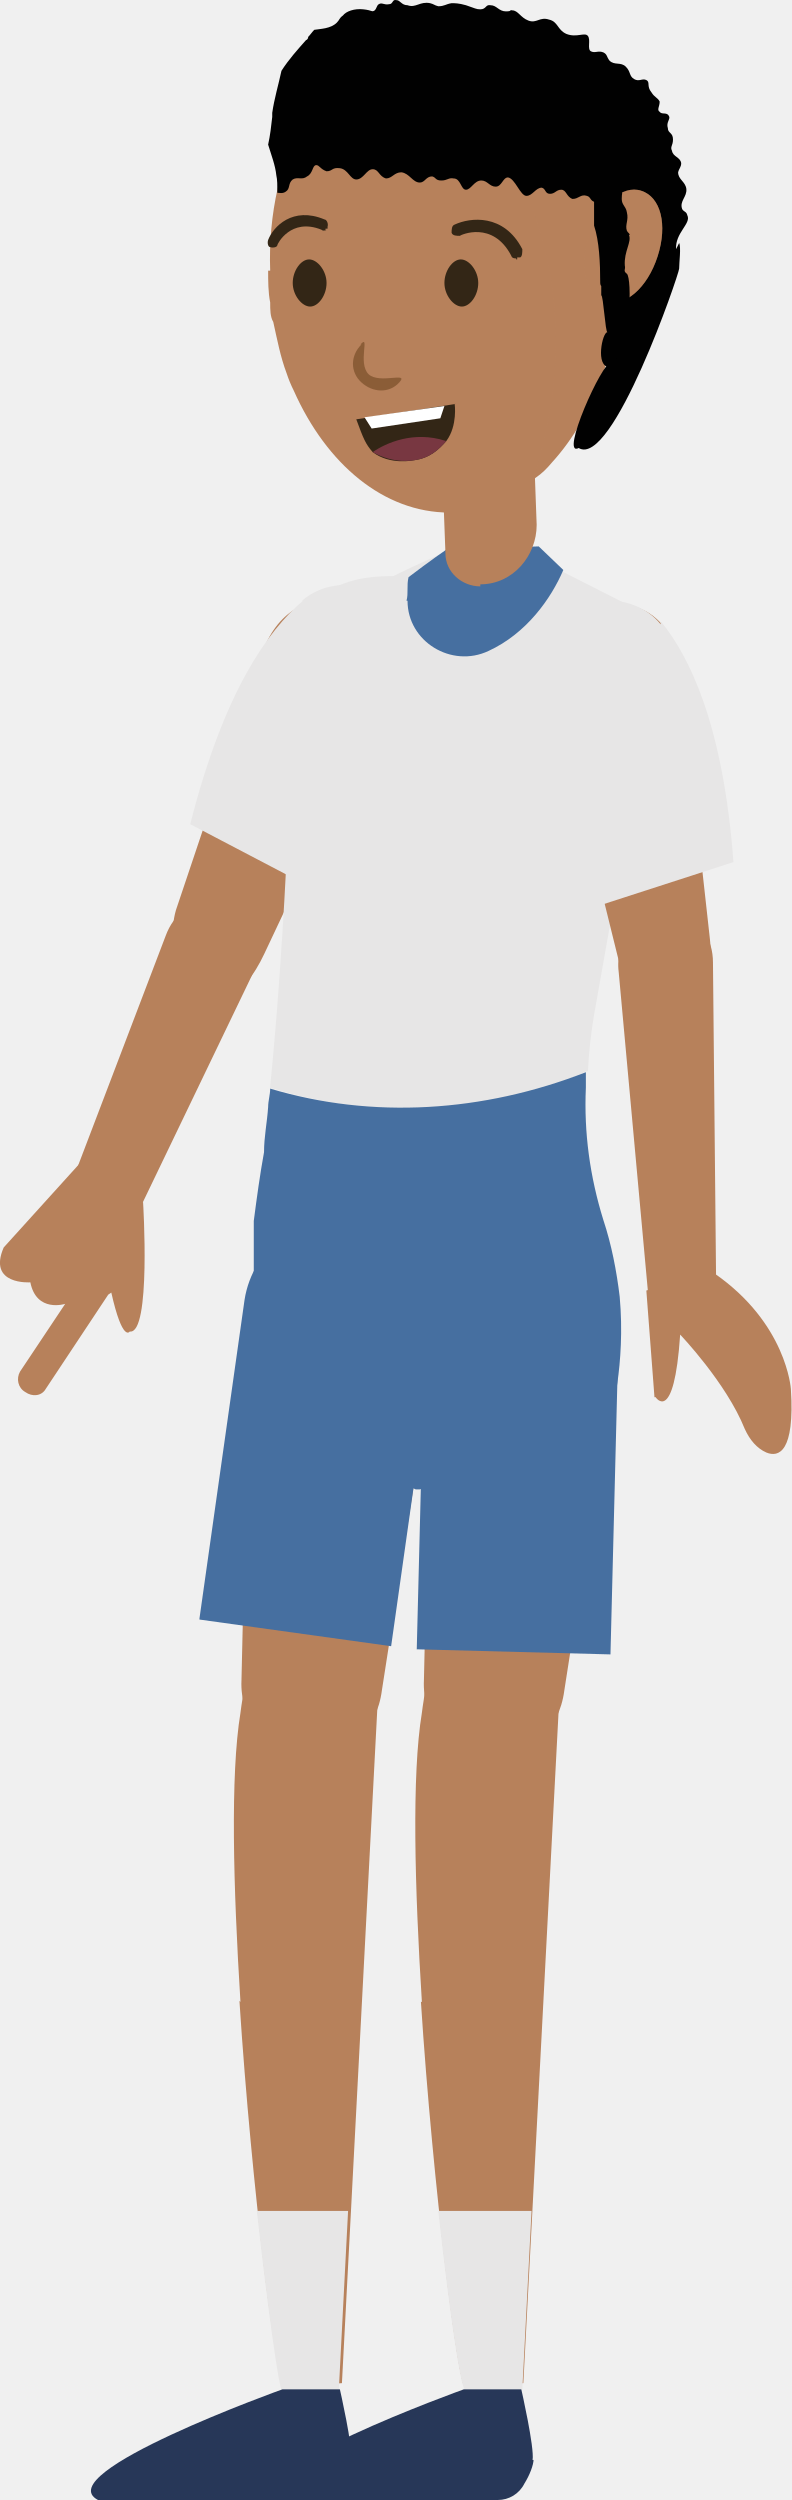
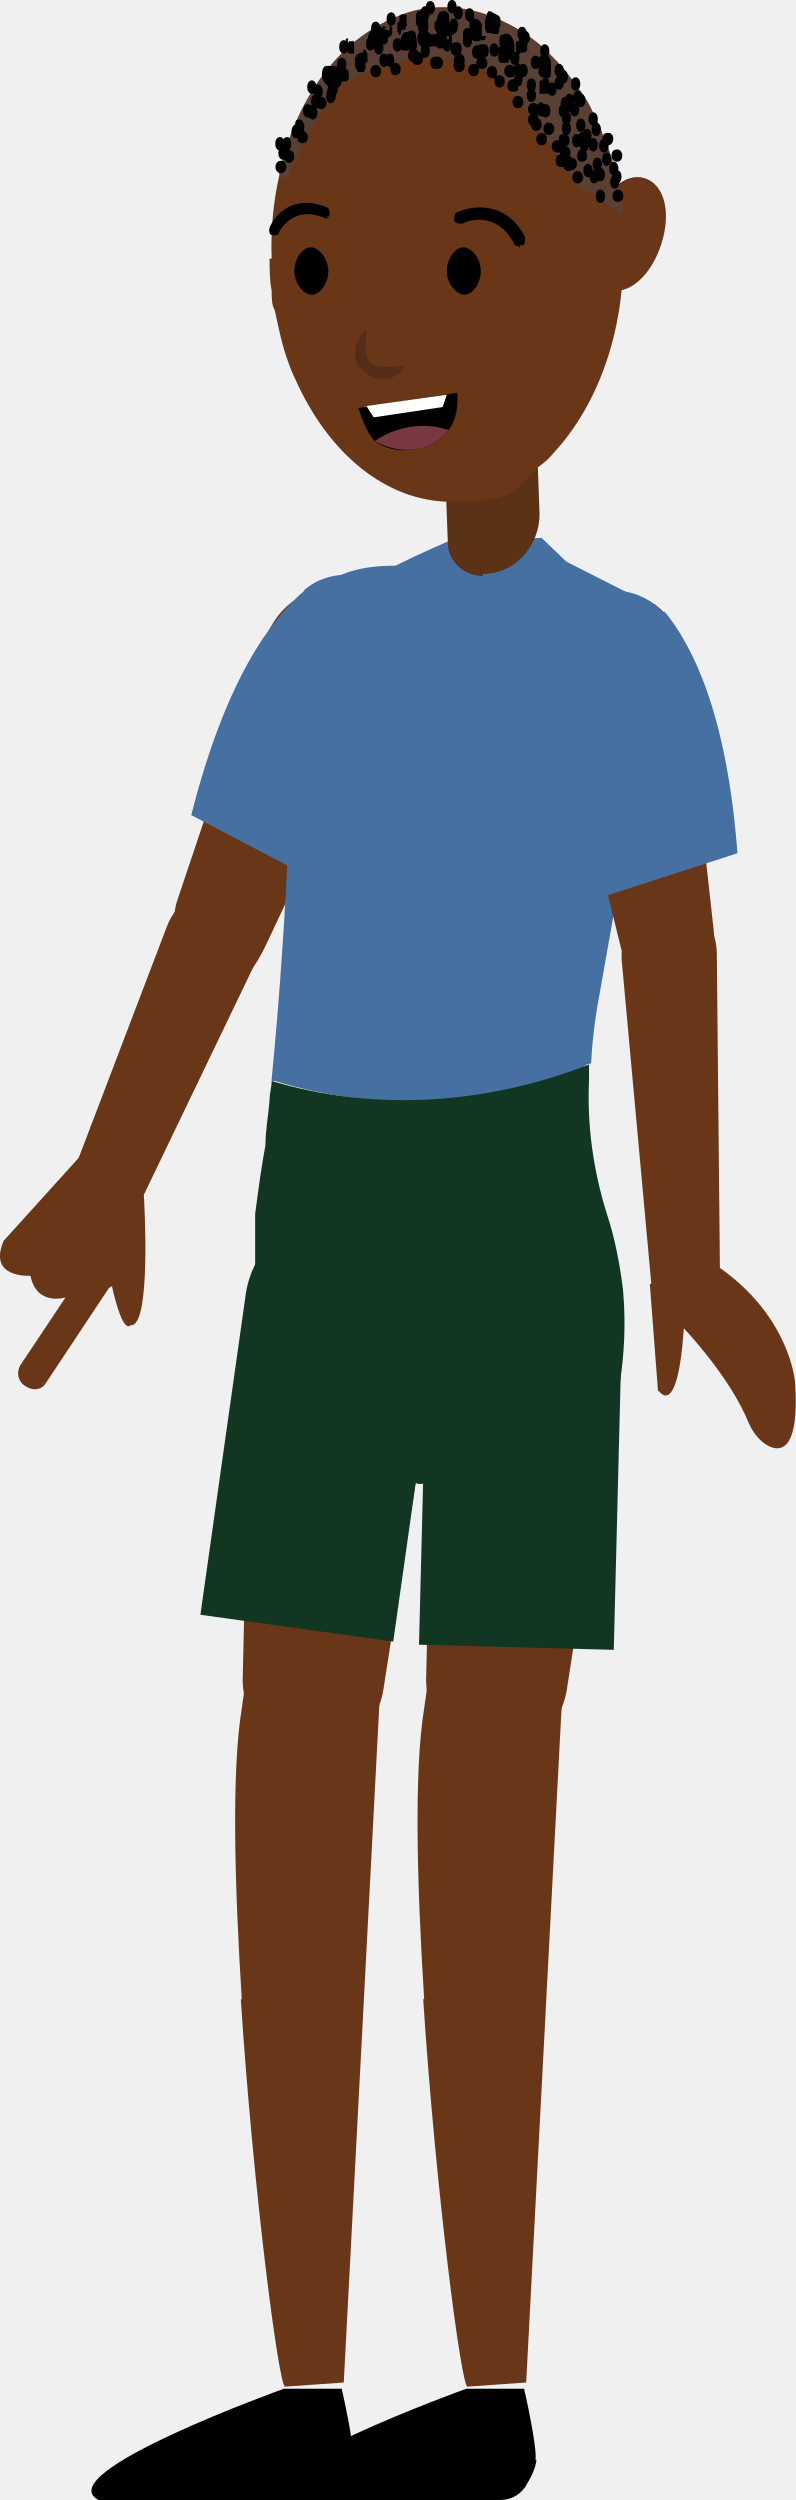
- <svg xmlns="http://www.w3.org/2000/svg" id="Ebene_2" data-name="Ebene 2" viewBox="0 0 77.23 243.91">
+ <svg xmlns="http://www.w3.org/2000/svg" id="Ebene_2" data-name="Ebene 2" viewBox="0 0 77.23 242.6">
  <defs>
    <style>
      .cls-1 {
        fill: #010101;
      }

      .cls-2 {
-         fill: #e7e6e6;
+         fill: #fff;
      }

      .cls-3 {
-         fill: #fff;
+         fill: #113622;
      }

      .cls-4 {
-         fill: #466fa0;
-       }
- 
-       .cls-5 {
-         fill: #603914;
-       }
- 
-       .cls-5, .cls-6 {
+         fill: #3e2318;
+       }
+ 
+       .cls-4, .cls-5 {
        isolation: isolate;
        opacity: .5;
      }

-       .cls-7 {
-         fill: #332616;
+       .cls-6 {
+         fill: #5a4034;
+       }
+ 
+       .cls-7, .cls-5 {
+         fill: #693717;
      }

      .cls-8 {
-         fill: #273758;
-       }
- 
-       .cls-6, .cls-9 {
-         fill: #b7815b;
+         fill: #4770a2;
+       }
+ 
+       .cls-9 {
+         fill: #5b3216;
      }

      .cls-10 {
        fill: #783741;
      }
    </style>
  </defs>
  <g id="Ebene_1-2" data-name="Ebene 1">
    <g id="swahili-boy-left-yay">
      <g>
-         <path class="cls-9" d="M10.56,126.31l-6.1,9.2c-.4.7-1.3.8-2,.3h0c-.7-.4-.9-1.3-.5-2l4.4-6.6s-2.8.9-3.4-2.1c0,0-4.2.3-2.6-3.4l7.6-8.4,6,4s.8,12.9-1.3,12.6c0,0-.7,1.1-1.8-3.8h0l-.3.2h0Z" />
-         <path class="cls-9" d="M24.76,90.81h0c.4,1.5.4,3.2-.3,4.6l-13.8,28.7-5.4-4.2,10.9-28.6c1.6-4.4,7.1-4.7,8.5-.6h.1v.1Z" />
-         <path class="cls-9" d="M21.56,97.01h0c-3.4,0-5.5-4.3-4.4-8.2l8.4-25c1.3-4,4.7-6.1,7.8-4.7h0c3.5,1.5,5.2,6.9,3.2,11.1l-10.8,22.9c-.9,1.9-2.3,4-4,4h-.2v-.1Z" />
-         <path class="cls-2" d="M29.56,58.61c-3.4,2.9-7.7,8.8-11,21.8l12.6,6.6,1.8-5c4.3-7.6,7.6-14.6,7.1-19.7-.6-4.8-6.9-6.9-10.6-3.7h.1Z" />
-       </g>
-       <path class="cls-2" d="M26.36,106.01c.8-8,1.3-16.1,1.7-24.1l.4-9.1c.3-6.2-2.3-16.7,9.9-16.6,2.4-1.2,5.2-2.4,5.2-2.4l9-.3,2.4,2.3,6.7,3.4c2.4,2.3,2.1,7.2,1.5,10.5l-5.2,29.3c-.3,1.8-.5,3.5-.6,5.5-.3,0-.6.2-.8.4-10.1,3.8-20.1,4.3-29.9,1.3h-.3v-.2h0Z" />
-       <g>
-         <g>
-           <path class="cls-9" d="M41.06,195.21c1.2,18.5,3.7,37.7,4.3,37.7l5.7-.4,2-38.1,1.5-28.6v-1.2c0-.4,0-.8-.2-1.2-.7-3-3.5-5.2-6.8-5s-6,2.9-6.1,6.1c0,.9-.2,1.7-.3,2.6-1,6.1-.7,17,0,28.2h-.1v-.1Z" />
-           <path class="cls-2" d="M42.76,215.71c1.1,10,2.2,17.4,2.6,17.4h5.6l.9-17.4h-9.2.1Z" />
-         </g>
-         <path class="cls-8" d="M52.06,239.91c0,.6-.4,1.6-.9,2.4-.5,1-1.5,1.6-2.6,1.6h-21.3c-4.9-2.6,18-10.8,18-10.8h5.6s1.3,5.7,1.1,6.9h.2-.1v-.1Z" />
-         <g>
-           <path class="cls-9" d="M47.76,171.31h0c-3.8-.4-6.6-3.5-6.4-7.4l.8-34.9c.7-5,5.2-8.5,10.3-7.8h0c5,.7,8.5,5.2,7.8,10.3l-5.2,33.4c-.5,3.9-3.4,6.8-7.2,6.4h-.1Z" />
-           <path class="cls-4" d="M40.56,160.91l19,.5.8-31.6c0-5-3.9-9.2-9-9.4h-.5c-5,0-9.3,3.9-9.4,8.9l-.8,31.6h-.1Z" />
-         </g>
-       </g>
-       <g>
-         <g>
-           <path class="cls-9" d="M23.36,195.21c1.2,18.5,3.7,37.7,4.3,37.7l5.7-.4,2-38.1,1.5-28.6v-1.2c0-.4,0-.8-.2-1.2-.7-3-3.5-5.2-6.8-5s-6,2.9-6.1,6.1c0,.9-.2,1.7-.3,2.6-1,6.1-.7,17,0,28.2h0l-.1-.1Z" />
-           <path class="cls-2" d="M25.06,215.71c1.1,10,2.2,17.4,2.4,17.4h5.6l.9-17.4h-9.1.2Z" />
-         </g>
-         <path class="cls-8" d="M34.36,239.91c0,.6-.4,1.6-.9,2.4-.5,1-1.5,1.6-2.6,1.6H9.56c-4.9-2.6,18-10.8,18-10.8h5.6s1.3,5.7,1.1,6.9h.2-.1v-.1Z" />
-         <g>
-           <path class="cls-9" d="M29.96,171.31h0c-3.8-.4-6.6-3.5-6.4-7.4l.8-34.9c.7-5,5.2-8.5,10.3-7.8h0c5,.7,8.5,5.2,7.8,10.3l-5.2,33.4c-.5,3.9-3.4,6.8-7.2,6.4h-.1,0Z" />
-           <path class="cls-4" d="M19.46,158.01l18.7,2.6,4.4-31.1c.7-5.1-2.9-9.9-8-10.7h0c-5.1-.7-9.9,2.9-10.7,8l-4.4,31.1h0v.1Z" />
-         </g>
-       </g>
-       <path class="cls-4" d="M24.76,133.11v-4c0-.8,0,0,0-.2v-9.8c.3-2.3.6-4.5,1-6.7,0-1.5.3-2.9.4-4.4,0-.6.2-1.2.2-1.8,10,3,20.8,2.3,30.8-1.6v1.5c-.2,4.4.4,8.7,1.7,12.9.8,2.4,1.3,5,1.6,7.5.6,6.7-.9,11.8-.9,11.8h0l-17.7,6.7-.9.3h-.4l-15.8-6.6c0-1.5-.2-2.9-.3-4.3v-1.3h.7-.3.2-.3Z" />
-       <g>
-         <path class="cls-9" d="M61.66,90.41h0c-1,1.1-1.5,2.9-1.3,4.4l2.9,31.7,6.6-2.1-.3-30.5c0-4.6-4.9-6.8-7.7-3.4h-.2v-.1Z" />
-         <path class="cls-9" d="M63.46,98.81h0c3.3.7,6.3-2.9,5.8-7.2l-2.9-26.2c-.3-4.1-3.3-6.9-6.6-6.3h0c-3.9.7-6.4,5.6-5.4,10.3l6.1,24.7c.5,2.2,1.5,4.5,3.3,4.7h-.3Z" />
-         <path class="cls-2" d="M64.46,60.61c2.8,3.4,6.1,10.1,7.1,23.5l-13.6,4.4-1-5.2c-2.9-8.2-5-15.7-3.5-20.6,1.3-4.5,7.9-5.6,11-1.8h0v-.2h0v-.1Z" />
-         <path class="cls-9" d="M63.86,136.41l-.8-10.5,6.6-2.1v.4c7.1,4.9,7.5,11.3,7.5,11.3.4,6.2-1.2,6.7-2.4,6.2-.9-.4-1.6-1.2-2.1-2.3-1.8-4.5-6.3-9.2-6.3-9.2-.6,8.9-2.4,6.1-2.4,6.1h-.1v.1Z" />
-       </g>
-       <path class="cls-4" d="M39.76,58.61c0,4,4.3,6.6,7.9,4.9,3.7-1.7,6.1-5.1,7.3-7.9l-2.4-2.3-9,.3s-1.6,1.1-3.7,2.7c-.2.8,0,1.6-.2,2.3h.1Z" />
-       <g>
-         <path class="cls-9" d="M46.86,57.01h0c3.2,0,5.5-2.8,5.5-5.8l-.4-10.9-9,.3.5,13.4c0,1.8,1.6,3.2,3.4,3.2h0v-.2Z" />
-         <path class="cls-9" d="M26.16,26.31c0,1.1,0,2.2.2,3.2,0,.7,0,1.4.3,1.9.4,1.8.7,3.4,1.3,5,.2.6.4,1.1.7,1.7,3.2,7.2,8.8,11.9,15.2,11.9s6-1.3,8.4-3.4c.6-.4,1.1-.9,1.6-1.5,4.1-4.5,6.8-11.6,6.6-19.6-.4-13.3-8.2-23.7-17.7-23.5-1.3,0-2.8.3-4,.8-7.4,2.8-12.8,12.4-12.4,23.6h-.2v-.1Z" />
-         <g>
-           <path class="cls-7" d="M50.36,25.21c-.2,0-.4,0-.5-.3-1.8-3.4-4.9-2-5-1.9-.3,0-.7,0-.8-.3,0-.3,0-.7.3-.8,1.5-.7,4.8-1.1,6.6,2.4,0,.3,0,.7-.2.8h-.3v.2h-.1v-.1Z" />
-           <path class="cls-7" d="M31.86,22.41s-.3.2-.5,0c-3-1.2-4.3,1.4-4.3,1.5,0,.2-.4.3-.7.2-.2,0-.3-.4-.2-.7.5-1.3,2.4-3.3,5.5-2,.2,0,.4.4.3.7v.2h-.2v.2h0l.1-.1Z" />
-           <path class="cls-7" d="M46.66,27.61c0,1.2-.8,2.3-1.6,2.3s-1.7-1.1-1.7-2.3.8-2.3,1.6-2.3,1.7,1.1,1.7,2.3Z" />
-           <path class="cls-7" d="M31.86,27.61c0,1.2-.8,2.3-1.6,2.3s-1.7-1.1-1.7-2.3.8-2.3,1.6-2.3,1.7,1.1,1.7,2.3Z" />
+         <path class="cls-7" d="M10.56,125l-6.1,9.2c-.4.7-1.3.8-2,.3h0c-.7-.4-.9-1.3-.5-2l4.4-6.6s-2.8.9-3.4-2.1c0,0-4.2.3-2.6-3.4l7.6-8.4,6,4s.8,12.9-1.3,12.6c0,0-.7,1.1-1.8-3.8h0l-.3.2h0Z" />
+         <path class="cls-7" d="M24.76,89.5h0c.4,1.5.4,3.2-.3,4.6l-13.8,28.7-5.4-4.2,10.9-28.6c1.6-4.4,7.1-4.7,8.5-.6h.1v.1Z" />
+         <path class="cls-7" d="M21.56,95.7h0c-3.4,0-5.5-4.3-4.4-8.2l8.4-25c1.3-4,4.7-6.1,7.8-4.7h0c3.5,1.5,5.2,6.9,3.2,11.1l-10.8,22.9c-.9,1.9-2.3,4-4,4h-.2v-.1Z" />
+         <path class="cls-8" d="M29.56,57.3c-3.4,2.9-7.7,8.8-11,21.8l12.6,6.6,1.8-5c4.3-7.6,7.6-14.6,7.1-19.7-.6-4.8-6.9-6.9-10.6-3.7h.1Z" />
+       </g>
+       <path class="cls-8" d="M26.36,104.7c.8-8,1.3-16.1,1.7-24.1l.4-9.1c.3-6.2-2.3-16.7,9.9-16.6,2.4-1.2,5.2-2.4,5.2-2.4l9-.3,2.4,2.3,6.7,3.4c2.4,2.3,2.1,7.2,1.5,10.5l-5.2,29.3c-.3,1.8-.5,3.5-.6,5.5-.3,0-.6.2-.8.4-10.1,3.8-20.1,4.3-29.9,1.3h-.3v-.2h0Z" />
+       <g>
+         <path class="cls-7" d="M41.06,193.9c1.2,18.5,3.7,37.7,4.3,37.7l5.7-.4,2-38.1,1.5-28.6v-1.2c0-.4,0-.8-.2-1.2-.7-3-3.5-5.2-6.8-5s-6,2.9-6.1,6.1c0,.9-.2,1.7-.3,2.6-1,6.1-.7,17,0,28.2h-.1v-.1Z" />
+         <path d="M52.06,238.6c0,.6-.4,1.6-.9,2.4-.5,1-1.5,1.6-2.6,1.6h-21.3c-4.9-2.6,18-10.8,18-10.8h5.6s1.3,5.7,1.1,6.9h.2-.1v-.1Z" />
+         <g>
+           <path class="cls-7" d="M47.76,170h0c-3.8-.4-6.6-3.5-6.4-7.4l.8-34.9c.7-5,5.2-8.5,10.3-7.8h0c5,.7,8.5,5.2,7.8,10.3l-5.2,33.4c-.5,3.9-3.4,6.8-7.2,6.4h-.1Z" />
+           <path class="cls-3" d="M40.56,159.6l19,.5.8-31.6c0-5-3.9-9.2-9-9.4h-.5c-5,0-9.3,3.9-9.4,8.9l-.8,31.6h-.1Z" />
+         </g>
+       </g>
+       <g>
+         <path class="cls-7" d="M23.36,193.9c1.2,18.5,3.7,37.7,4.3,37.7l5.7-.4,2-38.1,1.5-28.6v-1.2c0-.4,0-.8-.2-1.2-.7-3-3.5-5.2-6.8-5s-6,2.9-6.1,6.1c0,.9-.2,1.7-.3,2.6-1,6.1-.7,17,0,28.2h-.1v-.1Z" />
+         <path d="M34.36,238.6c0,.6-.4,1.6-.9,2.4-.5,1-1.5,1.6-2.6,1.6H9.56c-4.9-2.6,18-10.8,18-10.8h5.6s1.3,5.7,1.1,6.9h.2-.1v-.1Z" />
+         <g>
+           <path class="cls-7" d="M29.96,170h0c-3.8-.4-6.6-3.5-6.4-7.4l.8-34.9c.7-5,5.2-8.5,10.3-7.8h0c5,.7,8.5,5.2,7.8,10.3l-5.2,33.4c-.5,3.9-3.4,6.8-7.2,6.4h-.1,0Z" />
+           <path class="cls-3" d="M19.46,156.7l18.7,2.6,4.4-31.1c.7-5.1-2.9-9.9-8-10.7h0c-5.1-.7-9.9,2.9-10.7,8l-4.4,31.1h0v.1Z" />
+         </g>
+       </g>
+       <path class="cls-3" d="M24.76,131.8v-4c0-.8,0,0,0-.2v-9.8c.3-2.3.6-4.5,1-6.7,0-1.5.3-2.9.4-4.4,0-.6.2-1.2.2-1.8,10,3,20.8,2.3,30.8-1.6v1.5c-.2,4.4.4,8.7,1.7,12.9.8,2.4,1.3,5,1.6,7.5.6,6.7-.9,11.8-.9,11.8h0l-17.7,6.7-.9.3h-.4l-15.8-6.6c0-1.5-.2-2.9-.3-4.3v-1.3h.7-.3.2-.3Z" />
+       <g>
+         <path class="cls-7" d="M61.66,89.1h0c-1,1.1-1.5,2.9-1.3,4.4l2.9,31.7,6.6-2.1-.3-30.5c0-4.6-4.9-6.8-7.7-3.4h-.2v-.1Z" />
+         <path class="cls-7" d="M63.46,97.5h0c3.3.7,6.3-2.9,5.8-7.2l-2.9-26.2c-.3-4.1-3.3-6.9-6.6-6.3h0c-3.9.7-6.4,5.6-5.4,10.3l6.1,24.7c.5,2.2,1.5,4.5,3.3,4.7h-.3Z" />
+         <path class="cls-8" d="M64.46,59.3c2.8,3.4,6.1,10.1,7.1,23.5l-13.6,4.4-1-5.2c-2.9-8.2-5-15.7-3.5-20.6,1.3-4.5,7.9-5.6,11-1.8h0v-.2h0v-.1Z" />
+         <path class="cls-7" d="M63.86,135.1l-.8-10.5,6.6-2.1v.4c7.1,4.9,7.5,11.3,7.5,11.3.4,6.2-1.2,6.7-2.4,6.2-.9-.4-1.6-1.2-2.1-2.3-1.8-4.5-6.3-9.2-6.3-9.2-.6,8.9-2.4,6.1-2.4,6.1h-.1v.1Z" />
+       </g>
+       <g>
+         <path class="cls-9" d="M46.86,55.7h0c3.2,0,5.5-2.8,5.5-5.8l-.4-10.9-9,.3.5,13.4c0,1.8,1.6,3.2,3.4,3.2h0v-.2Z" />
+         <path class="cls-7" d="M26.16,25c0,1.1,0,2.2.2,3.2,0,.7,0,1.4.3,1.9.4,1.8.7,3.4,1.3,5,.2.6.4,1.1.7,1.7,3.2,7.2,8.8,11.9,15.2,11.9s6-1.3,8.4-3.4c.6-.4,1.1-.9,1.6-1.5,4.1-4.5,6.8-11.6,6.6-19.6C60.06,10.9,52.26.5,42.76.7c-1.3,0-2.8.3-4,.8-7.4,2.8-12.8,12.4-12.4,23.6h-.2v-.1Z" />
+         <g>
+           <path d="M50.36,23.9c-.2,0-.4,0-.5-.3-1.8-3.4-4.9-2-5-1.9-.3,0-.7,0-.8-.3,0-.3,0-.7.3-.8,1.5-.7,4.8-1.1,6.6,2.4,0,.3,0,.7-.2.8h-.3v.2h-.1v-.1Z" />
+           <path d="M31.86,21.1s-.3.2-.5,0c-3-1.2-4.3,1.4-4.3,1.5,0,.2-.4.3-.7.2-.2,0-.3-.4-.2-.7.5-1.3,2.4-3.3,5.5-2,.2,0,.4.4.3.7v.2h-.2v.2h.1v-.1Z" />
+           <path d="M46.66,26.3c0,1.2-.8,2.3-1.6,2.3s-1.7-1.1-1.7-2.3.8-2.3,1.6-2.3,1.7,1.1,1.7,2.3Z" />
+           <path d="M31.86,26.3c0,1.2-.8,2.3-1.6,2.3s-1.7-1.1-1.7-2.3.8-2.3,1.6-2.3,1.7,1.1,1.7,2.3Z" />
          <g>
-             <path class="cls-7" d="M44.36,39.41s.3,2.1-.8,3.6c-.7.8-1.6,1.7-3.2,1.9,0,0-2.3.5-4-.8-.7-.8-.9-1.3-1.6-3.2l9.7-1.5h-.1Z" />
-             <path class="cls-10" d="M43.56,43.01c-.7.8-1.6,1.7-3.2,1.9,0,0-1.9.4-4-.8,1.3-.9,4-2.1,7.1-1.1h.1Z" />
-             <polygon class="cls-3" points="43.36 39.61 42.96 40.81 36.26 41.81 35.56 40.71 43.36 39.61" />
+             <path d="M44.36,38.1s.3,2.1-.8,3.6c-.7.8-1.6,1.7-3.2,1.9,0,0-2.3.5-4-.8-.7-.8-.9-1.3-1.6-3.2l9.7-1.5h-.1Z" />
+             <path class="cls-10" d="M43.56,41.7c-.7.8-1.6,1.7-3.2,1.9,0,0-1.9.4-4-.8,1.3-.9,4-2.1,7.1-1.1h.1Z" />
+             <polygon class="cls-2" points="43.36 38.3 42.96 39.5 36.26 40.5 35.56 39.4 43.36 38.3" />
          </g>
-           <path class="cls-5" d="M35.26,33.61c-1.1,1.1-1.1,2.7,0,3.7s2.7,1.1,3.7,0-1.9.2-3-.8c-1.1-1.1.2-4-.8-2.9h.2-.1Z" />
-         </g>
-         <path class="cls-6" d="M51.96,46.51h.2c.6-.4,1.1-.9,1.6-1.5,4.1-4.5,6.8-11.6,6.6-19.5-.4-13.3-8.2-23.7-17.7-23.5-1.3,0-2.8.3-4,.8,7.5,5.5,20.8,20.4,13.4,43.8h-.1v-.1Z" />
-         <path class="cls-1" d="M26.56,11.01c.2-1.4.6-2.7.9-4.1.7-1.1,1.6-2.1,2.4-3,0,0,.1,0,.2-.2v-.1c.2-.2.4-.5.6-.7.6-.1,1.6-.1,2.2-.7.3-.3.2-.4.6-.7.3-.4,1.1-.7,2-.6s.8.3,1.1.1c.2-.2.2-.5.4-.6.3-.2.5.1,1,0,.4,0,.3-.5.7-.4.4,0,.5.5,1.1.5.8.3,1.2-.4,2.2-.2.4.1.4.2.8.3.6,0,.7-.2,1.3-.3.3,0,.7,0,1.4.2.9.3,1,.4,1.4.4.6,0,.5-.5,1-.4.6,0,.8.6,1.5.6s.3-.2.6-.1c.6,0,.8.7,1.6,1s1.1-.4,2-.1c.9.2.8,1,1.7,1.4,1,.4,1.8-.2,2.1.2s-.1,1.3.3,1.5.7-.1,1.2.1c.4.2.3.4.6.8.5.5,1.1.1,1.6.6s.3.9.8,1.2.8-.1,1.2.1c.4.2,0,.6.5,1.2.3.5.6.5.8.9,0,.5-.3.8,0,1,.2.3.7,0,.9.4.2.3-.3.6-.1,1.2,0,.5.5.4.5,1.1,0,.6-.3.7-.1,1.1.1.6.8.6.9,1.2,0,.4-.2.5-.3.9,0,.7.7.9.8,1.6.1.8-.7,1.2-.4,2,.2.3.4.2.5.6.4.8-1.2,1.7-1.1,3.3l.3-.6c.2.4,0,1.9,0,2.5,0,.5-6.5,19.5-9.8,17.5-1.9,1,2.3-8.5,3.2-8.4-.3,0,2.5-8.5,2.1-8.5.1-.5.3-.7.2-1.1-.1-.5-.5-.4-.6-1-.2-.4,0-.5,0-1.2-.1-.6-.4-.6-.4-1.2s.3-.8,0-1c-.3-.3-1,0-1.4-.4-.5-.3-.1-.9-.6-1.2h-.9c-.5-.1-.4-.5-.8-.6-.6-.2-.8.3-1.4.3-.6-.2-.6-.9-1.1-.9s-.6.4-1.1.4-.4-.5-.8-.6c-.6,0-.9.8-1.5.8s-1.1-1.7-1.8-1.8c-.5,0-.6.9-1.2.9s-.8-.6-1.4-.6c-.7,0-1,.9-1.5.9s-.5-1.1-1.2-1.1c-.5-.1-.6.2-1.2.2s-.5-.3-.9-.4c-.6,0-.7.6-1.2.6-.7,0-1-.9-1.8-1-.7,0-.9.6-1.5.6-.7-.2-.7-.9-1.3-.9s-.9,1-1.6,1c-.6,0-.8-1-1.6-1.1s-.7.3-1.3.3c-.6-.2-.7-.6-1-.6-.4,0-.3.8-.9,1.1-.5.4-.9,0-1.4.3-.5.4-.2.9-.7,1.2-.3.2-.6.1-.8.1,0-.7,0-1.3-.1-1.7-.1-1-.5-2-.8-3,.2-.9.3-1.8.4-2.7v-.4Z" />
-         <g>
-           <path class="cls-9" d="M57.46,23.01c-1,2.9-.3,5.8,1.6,6.4s4.1-1.3,5.1-4.4.3-5.8-1.6-6.4c-1.8-.6-4.1,1.3-5.1,4.4Z" />
-           <path class="cls-6" d="M57.46,23.01c-1,2.9-.3,5.8,1.6,6.4s4.1-1.3,5.1-4.4.3-5.8-1.6-6.4c-1.8-.6-4.1,1.3-5.1,4.4Z" />
-         </g>
-         <path class="cls-1" d="M61.46,22.91c-.1-.2-.2-.2-.3-.4-.2-.6.2-1,0-1.8-.1-.6-.5-.7-.5-1.3s.1-.5,0-.8c0-.5-.4-.5-.5-1v-.9c0-.3-.1-.4-.2-.5-.6,0-1.1,0-1.8.1,0,.4-.2.8-.2,1.2v4.5c.5,1.5.6,3.6.6,5.6,0,0,0,.2.1.3v.9c.2,0,.4,3.6.6,3.6-.5,0-1.2,3.4.2,3.4,2.2-1.8,2.2-8.7,1.7-9.1-.4-.3-.1-.4-.2-.8-.1-1.4.7-2.3.4-3h.1Z" />
+           <path class="cls-4" d="M35.26,32.3c-1.1,1.1-1.1,2.7,0,3.7s2.7,1.1,3.7,0-1.9.2-3-.8c-1.1-1.1.2-4-.8-2.9h.2-.1Z" />
+         </g>
+         <g>
+           <path class="cls-7" d="M57.46,21.7c-1,2.9-.3,5.8,1.6,6.4s4.1-1.3,5.1-4.4.3-5.8-1.6-6.4c-1.8-.6-4.1,1.3-5.1,4.4Z" />
+           <path class="cls-5" d="M57.46,21.7c-1,2.9-.3,5.8,1.6,6.4s4.1-1.3,5.1-4.4.3-5.8-1.6-6.4c-1.8-.6-4.1,1.3-5.1,4.4Z" />
+         </g>
+         <path class="cls-6" d="M58.66,19.7c.5.3.9.7,1.4,1.1,0,0,.1,0,.2.1h0s.1,0,.2.1c0-.4,0-.9-.1-1.3h0c-.4-2.3-.9-4.5-1.8-6.5-.1-.3-.3-.7-.4-1-.3-.6-.6-1.3-.9-1.9s-.7-1.2-1.1-1.7c-.4-.6-.8-1.1-1.2-1.6-.2-.3-.4-.5-.6-.7-.4-.5-.9-.9-1.3-1.4-.2-.2-.5-.4-.7-.6-.5-.4-1-.8-1.5-1.1-2.3-1.5-4.9-2.3-7.6-2.3s-1,0-1.4,0h-.1c-7.2.8-12.7,7.2-14.7,16,.3,0,.6.4.7.7.2-.7.5-1.5.9-2.1,0,0,0-.1.1-.2,1.2-2.7,2.7-5,4.2-6.8.3-.4.7-.6,1.1-.8,5.7-2.8,9.1-2.3,11.4-1.5,1.4.5,2.8.9,3.7,2.1.6.8,1.3,1.7,1.8,2.3.2.2.4.7.6.9,1.1,1.7,2.9,4,4.6,6.6.9.4,1.8.9,2.6,1.4l-.1.2Z" />
+         <g>
+           <path class="cls-1" d="M37.26,6.5c.6,0,.6-1.3,0-1.3s-.6,1.3,0,1.3h0Z" />
+           <path class="cls-1" d="M44.16,5.4c.6,0,.6-1.3,0-1.3s-.6,1.3,0,1.3h0Z" />
+           <path class="cls-1" d="M44.36,5.4c.6,0,.6-1.3,0-1.3s-.6,1.3,0,1.3h0Z" />
+           <path class="cls-1" d="M50.26,6.1c-.2,0-.3.2-.4.4,0-.1-.2-.2-.4-.2-.7,0-.7,1.2,0,1.2s.4-.1.4-.3c0,.1.2.2.3.2.6,0,.6-1.3,0-1.3h.1Z" />
+           <path class="cls-1" d="M47.06,4.3h-.4c-.5,0-.6,1-.2,1.3-.4.3-.3,1.1.3,1.1s.7-.8.3-1.1c.5-.1.5-1.3,0-1.3h0Z" />
+           <path class="cls-1" d="M43.46,5.1c.2-.2.3-.5.4-.8v-1.1c-.1-.3-.4-.6-.7-.7-.3,0-.5.2-.6.6v.8s0,.1.1.2.3.2.4.1c0,0,.2,0,.2-.2,0,0,.1-.2.1-.3,0-.3,0-.6-.2-.8-.2-.2-.4-.2-.5,0-.2,0-.3.3-.3.5v1c0,.1.1.3.2.3h.3s.2,0,.3-.2c0,0,0-.2.1-.3v-.5c-.1-.3-.3-.5-.5-.5h-.3c-.2,0-.3.3-.4.5v.5c0,.1.2.3.3.3h.4c.1,0,.2-.2.2-.4h0v.1h0v.1h0v.1h-.4c0-.1,0,0,0,0h0q0-.1,0,0l.7-.9h0c0,.1,0,0,0,0h0c0,.1,0,0,0,0v.2-.1.2-.3.2h0v.2h0v.1h0c0,.1,0,0,0,0h-.4v-.2h0v-.2h0v-.2h0v-.2h0v-.1h0v-.1h0l.1-.2h0c.2.2.4.4.6.7v-.3.2h0v.2h0v.1h0v.1h-.4c0-.1,0,0,0,0h0v-.2.2-.2.2-.2.2-.2.2h-.1c0,.1-.1.3-.1.5s0,.4.1.5.2.2.3.2h.1s.2-.1.2-.2h0l-.2.3Z" />
+           <path class="cls-1" d="M41.76,3.4h.1-.6.1v1.3s.2,0,.3-.1c.1,0,.3-.2.3-.3v-.7c0-.2-.2-.3-.3-.4l-.2-.2c-.2-.1-.4-.2-.5-.1-.2,0-.3.2-.4.4s-.1.5,0,.7c0,.1,0,.3.2.4l.2.2h.2s.2,0,.3-.1c.2-.2.2-.4.2-.7,0-.2-.1-.4-.2-.5,0-.1-.2-.2-.3-.2s-.3,0-.3.2-.1.3-.1.5,0,.3.1.5h0c0-.1,0,0,0,0v-.2h0l.7-.8h0c0,.1,0,0,0,0h0c0,.1,0,0,0,0v.2h0v.2h0v.2h0v.2h0q0,.1,0,0h0c0,.1,0,0,0,0h-.4s.2,0,.2.2h.1v-.3h0v-.2h0v-.2h0v-.1h0l.2-.2h.1-.3c-.1,0-.2.1-.2.2s-.1.3-.1.4v.3c0,.1.2.3.3.3h1c.1,0,.2-.2.3-.3v-.5c0-.1-.1-.3-.2-.4h-.4l-.4.1Z" />
+           <path class="cls-1" d="M41.26,4.3c-.4,0-.5.4-.4.8h-.2c-.1,0,0,0,0,0,0-.1-.1-.2-.3-.3,0,0,0-.1.1-.2v-.5c0-.2-.1-.5-.1-.7s-.1-.3-.2-.4c-.1,0-.3-.1-.4,0,0,0-.1,0-.2.1h-.1c-.1,0-.2,0-.3.1-.1.1-.2.3-.2.4h0s-.1.2-.2.4c0,.3,0,.5.1.7,0,.1.2.2.3.2h.4l.1-.1h0v.1h.1c-.3.3-.2,1.1.3,1.1s0,0,0,0c0,.2.2.3.5.3.4,0,.5-.4.5-.7h.2c.6,0,.6-1.3,0-1.3Z" />
+           <path class="cls-1" d="M41.06,2.1v-.3.2h0v.2h0v.1h0q0,.1-.1.2h-.1.5s.1,0,.2-.1h0v-.9h0c0-.2-.1-.3-.2-.3h-.4s-.2,0-.2.1c0,0-.2.2-.2.3v1.1q0,.2.1.4h0l.1.1h.5s.1,0,.2-.1c0,0,0-.1.1-.2v-.6c0-.2-.1-.3-.2-.4h-.4.3c0,.1,0,0,0,0h0c0,.1,0,0,0,0v.2-.1.2-.2.2-.1.2h0c0,.1,0,0,0,0h0c0,.1,0,0,0,0h-.3v-1.3s-.2,0-.4.1c-.1,0-.2.3-.2.4v.5c0,.2,0,.3.1.5,0,0,0,.1.2.1h.2c.1,0,.2,0,.3-.2s.1-.3.1-.5h0l-.2.2Z" />
+           <path class="cls-1" d="M42.96,2.7c.1,0,.3,0,.4-.2,0,0,.2-.2.2-.3.1-.3,0-.6,0-.8-.2-.3-.4-.4-.7-.3-.2,0-.3.2-.4.5-.1.2-.1.5,0,.8,0,.2.1.4.2.6,0,0,0,.1.1.2s.1.1.2.1c.2.1.3.2.5.2.3,0,.7-.2.9-.5,0-.1.1-.3.1-.5s0-.4-.1-.5-.2-.2-.3-.2-.3,0-.3.2c0,0,0,.1-.1.1h-.2.1-.2.1-.2.1-.2.1-.2v.2-.1.2-.1.2h0v.2h0c0,.1,0,0,0,0h0c0,.1,0,0,0,0h-.4v-.1h0c0-.1,0,0,0,0v-.2h0v-.2h0v-.2h0v-.1h0c0-.1,0,0,0,0h0c0-.1,0,0,0,0h.1-.3c-.1,0-.2.2-.3.3v.5c0,.1.1.3.2.4.1,0,.2.1.4,0h0l.2-.4Z" />
+           <path class="cls-1" d="M46.76,3.5v-.4h0v-.7q0-.1-.1-.2c-.1-.1,0-.1-.1-.2h0c-.2-.1-.4-.2-.5-.2h-.2c-.1,0-.2.2-.3.3v1s0,.1.1.2l.2.2h.5s.2-.2.2-.3v-.5h0v-.3c0-.2,0-.3-.2-.4l-.1-.1h-.5l-.1.1s0,.1-.1.2v1c0,.2.2.4.2.5,0,0,0,.1.1.2l.2.1h.4c.1,0,.2-.2.2-.4v-.5c-.1-.2-.2-.4-.3-.6v.2-.1.2h0v.2h0v.2h0v.1h0c0,.1,0,0,0,0h-.4c0-.1,0,0,0,0h0c0-.1,0,0,0,0v-.2.1-.2.1-.2h0v-.2h0v-.1h0c0-.1,0,0,0,0h.4c0,.1,0,0,0,0h0c0,.1,0,0,0,0v.2-.2.2h0v.2h0v.2h0v.1h0q0,.1,0,0h-.3.2-.1.1c0-.1,0,0,0,0h0c0-.1,0,0,0,0v-.2.1-.2.2-.2.6c0,.1.2.3.3.3h.4c.1,0,.2-.2.2-.4h-.4Z" />
+           <path class="cls-1" d="M37.76,3l-.4-.2s-.1,0-.2-.1c-.1,0-.2-.1-.4-.2-.2,0-.5.1-.6.4s0,.8.1,1,.3.3.5.3.4.2.6.1c.1,0,.2-.2.3-.3v-.5c0-.2-.1-.4-.3-.5s-.3-.2-.4-.3c-.2-.1-.5-.1-.7,0s-.3.3-.4.5c-.2.2-.2.7,0,.9.2.2.5.3.7,0,0-.1.2-.3.3-.4h0c0,.1,0,0,0,0h-.3c.1,0,.2,0,.3.1h-.1.2c0-.1,0,0,0,0h0v-.3h0v-.4h0s0-.2.1-.3h0l.5-.2c-.1,0-.3,0-.4-.1h.1-.1c0,.1,0,0,0,0h0q0,.1,0,0v.2h0v.2h0v.2h0v.2h0q0,.1,0,0h0c0,.1,0,0,0,0h-.4c.2,0,.4.2.6.3.1,0,.2.1.4,0,.1,0,.2-.2.3-.3v-.5c0-.2-.1-.3-.2-.4h0l-.1.6Z" />
+           <path class="cls-1" d="M35.26,5.1c-.2,0-.4,0-.6.2l-.1.1h0s0,.1-.1.2,0,.2,0,.2v.5c0,.2,0,.3.2.5h0c0,.1,0,.2.2.2h.4c.1,0,0,0,.1-.1v-.1s0-.2.1-.3v-.2h0v-.6s0-.1-.1-.2l-.1-.1-.2-.1h-.4l-.1.1c-.1.1,0,.1,0,.1v.2h0v.6h0s0,.1.1.2l.2.2h0s.1,0,.2.1h.3l.1-.1v-.8c0-.1,0-.3-.1-.4l-.2-.2h-.4s-.1,0-.2.1c0,0,0,.1-.1.2v.7c0,.1.1.2.2.2h0c0-.1,0,0,0,0h0v-.3h0v-.2h0v-.2h0v-.2h0c0-.07,0-.1,0-.1h0v-.1h.4-.1c0,.1,0,0,0,0h0c0,.1,0,0,0,0v.2h0v.2h0v.2h0v.2h0v.1h0q0,.1,0,0h-.4.2c0-.1,0,0,0,0h0v-.3h0v-.2h0v-.2h0v-.2h0v-.1h0c0-.1,0,0,0,0h.4c0,.1,0,0,0,0h0c0,.1,0,0,0,0v.2h0v.2h0v.2h0v.2h0c0,.1,0,0,0,0h0c0,.1,0,0,0,0h-.1.2-.1.3s.1,0,.2-.1v-.5c0-.2,0-.3-.1-.5s-.2-.2-.3-.2h0v.3Z" />
+           <path class="cls-1" d="M33.56,6.6c-.5-.1-1-.2-1.5-.2s-.2,0-.4,0-.4.3-.4.6c-.1.5.1.9.4,1.2.4.4,1.3.7,1.5-.2,0-.4,0-.8-.2-1.1-.2-.3-.6-.5-.9-.2-.2.2-.2.5-.3.8v.6c0,.4.3.8.6.9l-.2-1.1c-.2.4-.5.8-.5,1.3,0,.3,0,.7.3.8s.5-.1.6-.5c0-.2.1-.4.2-.6v-.5c0-.1-.2-.3-.3-.3-.3,0-.5.1-.6.5,0,.2-.1.4-.2.6l.9.4v-.1h0v-.2h0s0-.1.1-.2c.1-.2.2-.4.1-.7,0-.2-.2-.4-.3-.5h0s0,.1,0,0c0,0,0-.2,0,0,0,.1,0,0,0,0v-.1.2-.5.2h0c0,.2-.1.3-.2.3h-.2s0-.1,0,0h0s0-.1,0,0h0v-.2.1-.2h0c0-.1.1-.2.2-.3h.1-.2.1-.2v-.1s0,.1,0,0q0,.1,0,0v.2h0v.2c0-.1,0,0,0,.2h-.2,1.1-.1.8s.2-.2.2-.4c0-.3,0-.8-.3-.8h0v-.1Z" />
+           <path class="cls-1" d="M48.36,5.8c0,.1.1.2.2.3h.7c.2-.2.3-.5.4-.9v-.7c0-.3-.2-.7-.5-.8-.2,0-.5,0-.6.3v.7c0,.3.2.6.4.7.2.1.3.2.5,0s.3-.2.4-.4c.1-.3.1-.6,0-.9,0-.2-.1-.3-.2-.5s-.2-.2-.3-.3c-.2-.1-.5,0-.7.1-.1,0-.2.2-.2.4v.5c0,.1.2.3.3.3h.4-.2.1-.2c0-.1,0,0,0,0h0c0-.1,0,0,0,0v-.2.1-.2.1-.2.1-.2h0q0-.1,0,0h0c0-.1,0,0,0,0h.4c0,.1,0,0,0,0h0c0,.1,0,0,0,0v.2-.1.2-.1.2h0v.2h0v.1h-.4c0-.1,0,0,0,0h0v.1-.2.3-.2.3-.2.1-.2h0v-.1h0c0-.1,0,0,0,0h.4c0,.1,0,0,0,0h0s-.2-.1-.3-.2h-.4c-.1,0-.2.2-.2.4v.5h0v.4Z" />
+           <path class="cls-1" d="M53.46,6.7v-.6c0-.1-.1-.3-.2-.3-.2-.2-.5-.2-.7,0s-.3.5-.3.8v.5h0s0,.1.1.2l.2.2h.4c.1,0,.2,0,.3-.1.1-.1.2-.2.2-.3v-1.1c0-.1,0-.2-.1-.3,0-.1-.1-.2-.2-.3h-.6s-.1,0-.2.1c0,0,0,.1-.1.2v.5c0,.1.1.3.2.4h.4-.3c0-.1,0,0,0,0h0c0-.1,0,0,0,0v-.2.1-.2.2-.2.2-.2.2h0c0-.1,0,0,0,0h0c0-.1,0,0,0,0h.4c0,.1,0,0,0,0h0c0,.1,0,0,0,0v.2h0v.2h0v.2h0v.2h0q0,.1,0,0h0c0,.1,0,0,0,0h-.4c0-.1,0,0,0,0h0q0-.1,0,0v-.2h0v-.2h0v-.2h0v.6c0,.1.2.3.3.3h.4s.2-.2.2-.4h0v-.5Z" />
+           <path class="cls-1" d="M50.56,5.1h-.1.4c.1,0,.2-.1.3-.2v-.2h0v-1.1s0-.1-.1-.2h-.5c0,.1-.1.2-.2.3v.6h0v-.1.2-.2h0v-.2h0q0-.1,0,0h0c0-.1,0,0,0,0h.3-.4s-.1,0-.2.1v.7c0,.1,0,.2.1.3h0c0,.2.2.2.2.2h0l.2-.2Z" />
+           <path class="cls-1" d="M48.36,2.6l-.3-.9-.5,1h-.1.5c0-.1,0,0,0,0h0v-.3h0v-.2h0v-.2h0v-.1h0v-.1h0s-.2,0-.3.1h.1-.2.3q0,.1,0,0h0v.3h0v.2-.9s0-.1-.2-.1h-.2c-.1,0-.2,0-.3.2,0,.1-.1.3-.1.5v.6c0,.2.1.3.2.5h.5s.2,0,.3-.2c0,0,.1,0,.2-.1.1,0,.2-.2.3-.4v-.2c0-.1,0-.4,0-.2v-.2c0-.2-.1-.3-.2-.4,0,0-.1,0-.2-.1-.2-.1-.4-.2-.5-.3h-.3c0,.1-.1.2-.1.2v.8l.3.9s0,.1.1.2l.2.1h.4c.1,0,.2-.2.2-.4v-.5h0l-.1.2Z" />
+           <path class="cls-1" d="M38.96,2.9h.3l.1-.1h0c0-.1,0-.2.1-.3s0-.2,0-.2h0v-.8s0-.1-.2-.1h-.3s-.2.1-.2.2h0v.5h0v.1-.2.1h0c0-.1,0,0,0,0h0c0-.1,0,0,0,0h.2-.2s-.1,0-.2.1v.7c0,.1,0,.2.1.3h0c0,.2.2.2.2.2h0l.1-.5Z" />
+           <path class="cls-1" d="M34.16,5.2h.2v-.8h0v-.2s0-.1-.1-.1v-.1h-.4l-.1.2h0v.3h0v.2h0v.2h0v.2l.1.1h.4s.1,0,.1-.2v-.8h0c0-.2-.1-.3-.2-.3h-.3.4c0,.1,0,0,0,0h0v.3h0v.2h0v.2h0v.2h-.1v.2h-.4v-.2h0v-.3h0v-.2h0v-.2h0v-.2h0v-.2h.2-.2s-.1,0-.2.1v.7c0,.1,0,.2.1.3h0c0,.2.2.2.2.2h0l.3.2Z" />
+           <path class="cls-1" d="M38.46,6.1h-.2c0-.4,0-.9-.4-.9-.6,0-.6,1.3,0,1.3s0,0,0,0c0,.3.1.8.5.8.7,0,.7-1.2,0-1.2h.1Z" />
+           <path class="cls-1" d="M52.66,7.8h-.2l-.1.1h0v.9h0v.2s0,.1.1.1h.7l.1-.1s.1-.2.1-.3v-.6s0-.1-.1-.2h0l-.1-.1h-.5s-.1,0-.1.2v.7h0c0,.2.1.3.2.3h-.1c0-.1,0,0,0,0h0c0-.1,0,0,0,0v-.2h0v-.2h0v-.2h0v-.2h0v-.1h0q0-.1,0,0h.4c0,.1,0,0,0,0h0q0,.1,0,0v.2h0v.2h0v.2h0v.2h0q0,.1,0,0h0c0,.1,0,0,0,0h-.1s.1,0,.2-.1c0,0,0-.1.1-.2v-.8c0-.1-.1-.2-.2-.2h-.4v.2Z" />
+           <path class="cls-1" d="M50.36,7.1c-.3,0-.4.3-.5.6h-.1c-.7,0-.7,1.2,0,1.2s.5-.2.5-.5h0c.6,0,.6-1.3,0-1.3h.1Z" />
+           <path class="cls-1" d="M50.76,7.5c.6,0,.6-1.3,0-1.3s-.6,1.3,0,1.3h0Z" />
+           <path class="cls-1" d="M45.36,4c.6,0,.6-1.3,0-1.3s-.6,1.3,0,1.3h0Z" />
+           <path class="cls-1" d="M45.36,4.6c.6,0,.6-1.3,0-1.3s-.6,1.3,0,1.3h0Z" />
+           <path class="cls-1" d="M45.56,2.1c.6,0,.6-1.3,0-1.3s-.6,1.3,0,1.3h0Z" />
+           <path class="cls-1" d="M29.86,11.4c.6,0,.6-1.3,0-1.3s-.6,1.3,0,1.3h0Z" />
+           <path class="cls-1" d="M29.46,12.7c.2-.4,0-1.1-.4-1.1s-.4.2-.4.5c-.5.1-.5,1.3,0,1.3s.1,0,.2,0c0,.3.2.5.5.5.7,0,.7-1.2,0-1.2h.1Z" />
+           <path class="cls-1" d="M30.26,11.5c.6,0,.6-1.3,0-1.3s-.6,1.3,0,1.3h0Z" />
+           <path class="cls-1" d="M30.36,11.6c.6,0,.6-1.3,0-1.3s-.6,1.3,0,1.3h0Z" />
+           <path class="cls-1" d="M31.16,9.4c.3-.3.2-1.2-.3-1.2s-.6.7-.4,1c-.4.2-.4,1.3.2,1.3s.1,0,.2,0c0,0,.2.1.3.1.7,0,.7-1.2,0-1.2h0Z" />
+           <path class="cls-1" d="M53.56,9.3c.6,0,.6-1.3,0-1.3s-.6,1.3,0,1.3h0Z" />
+           <path class="cls-1" d="M54.96,12.1c.6,0,.6-1.3,0-1.3s-.6,1.3,0,1.3h0Z" />
+           <path class="cls-1" d="M54.96,11c.6,0,.6-1.3,0-1.3s-.6,1.3,0,1.3h0Z" />
+           <path class="cls-1" d="M55.26,10.4c.6,0,.6-1.3,0-1.3s-.6,1.3,0,1.3h0Z" />
+           <path class="cls-1" d="M55.76,11.3c.6,0,.6-1.3,0-1.3s-.6,1.3,0,1.3h0Z" />
+           <path class="cls-1" d="M52.56,9.9c-.2,0-.3.1-.4.3,0-.1-.2-.2-.4-.2-.7,0-.7,1.2,0,1.2s.3-.1.4-.2c0,.2.2.3.4.3.6,0,.6-1.3,0-1.3v-.1Z" />
+           <path class="cls-1" d="M56.36,10.4c.6,0,.6-1.3,0-1.3s-.6,1.3,0,1.3h0Z" />
+           <path class="cls-1" d="M54.66,8.1c.6,0,.6-1.3,0-1.3s-.6,1.3,0,1.3h0Z" />
+           <path class="cls-1" d="M54.26,8.7c.6,0,.6-1.3,0-1.3s-.6,1.3,0,1.3h0Z" />
+           <path class="cls-1" d="M51.56,8.9c.6,0,.6-1.3,0-1.3s-.6,1.3,0,1.3h0Z" />
+           <path class="cls-1" d="M38.56,5c.6,0,.6-1.3,0-1.3s-.6,1.3,0,1.3h0Z" />
+           <path class="cls-1" d="M46.26,5.7c.6,0,.6-1.3,0-1.3s-.6,1.3,0,1.3h0Z" />
+           <path class="cls-1" d="M49.96,6.3c.6,0,.6-1.3,0-1.3s-.6,1.3,0,1.3h0Z" />
+           <path class="cls-1" d="M56.76,13.4c-.5,0-.6.7-.4,1.1-.5.2-.5,1.2.1,1.2s.6-.7.4-1c.4-.2.4-1.3-.2-1.3h.1Z" />
+           <path class="cls-1" d="M56.76,14.3c.6,0,.6-1.3,0-1.3s-.6,1.3,0,1.3h0Z" />
+           <path class="cls-1" d="M56.96,13.8c.6,0,.6-1.3,0-1.3s-.6,1.3,0,1.3h0Z" />
+           <path class="cls-1" d="M57.56,12.2c.6,0,.6-1.3,0-1.3s-.6,1.3,0,1.3h0Z" />
+           <path class="cls-1" d="M57.86,13.2c.6,0,.6-1.3,0-1.3s-.6,1.3,0,1.3h0Z" />
+           <path class="cls-1" d="M57.56,14.7c.6,0,.6-1.3,0-1.3s-.6,1.3,0,1.3h0Z" />
+           <path class="cls-1" d="M55.96,14.3c.6,0,.6-1.3,0-1.3s-.6,1.3,0,1.3h0Z" />
+           <path class="cls-1" d="M28.16,14.5v-.1c.2-.4.1-1.1-.3-1.1s-.5.5-.4.9c-.6,0-.6,1.3,0,1.3s.2,0,.2,0c0,.2.2.3.4.3.6,0,.7-1.1.1-1.2v-.1Z" />
+           <path class="cls-1" d="M36.76,5.3c.6,0,.6-1.3,0-1.3s-.6,1.3,0,1.3h0Z" />
+           <path class="cls-1" d="M57.66,17.8c.6,0,.6-1.3,0-1.3s-.6,1.3,0,1.3h0Z" />
+           <path class="cls-1" d="M57.96,16.6c.6,0,.6-1.3,0-1.3s-.6,1.3,0,1.3h0Z" />
+           <path class="cls-1" d="M58.26,17.6c.6,0,.6-1.3,0-1.3s-.6,1.3,0,1.3h0Z" />
+           <path class="cls-1" d="M59.56,17c.6,0,.6-1.3,0-1.3s-.6,1.3,0,1.3h0Z" />
+           <path class="cls-1" d="M58.26,19.7c.6,0,.6-1.3,0-1.3s-.6,1.3,0,1.3h0Z" />
+           <path class="cls-1" d="M58.86,16.1c.6,0,.6-1.3,0-1.3s-.6,1.3,0,1.3h0Z" />
+           <path class="cls-1" d="M59.66,18.3c.6,0,.6-1.3,0-1.3s-.6,1.3,0,1.3h0Z" />
+           <path class="cls-1" d="M33.16,6.9c.6,0,.6-1.3,0-1.3s-.6,1.3,0,1.3h0Z" />
+           <path class="cls-1" d="M35.96,4.9c.6,0,.6-1.3,0-1.3s-.6,1.3,0,1.3h0Z" />
+           <path class="cls-1" d="M47.96,5.5c.6,0,.6-1.3,0-1.3s-.6,1.3,0,1.3h0Z" />
+           <path class="cls-1" d="M51.96,6.7c.6,0,.6-1.3,0-1.3s-.6,1.3,0,1.3h0Z" />
+           <path class="cls-1" d="M54.86,10.7c.6,0,.6-1.3,0-1.3s-.6,1.3,0,1.3h0Z" />
+           <path class="cls-1" d="M54.66,11.4c.6,0,.6-1.3,0-1.3s-.6,1.3,0,1.3h0Z" />
+           <path class="cls-1" d="M56.36,12.8c.6,0,.6-1.3,0-1.3s-.6,1.3,0,1.3h0Z" />
+           <path class="cls-1" d="M52.96,11.4c.6,0,.6-1.3,0-1.3s-.6,1.3,0,1.3h0Z" />
+           <g>
+             <path class="cls-1" d="M30.26,9.1c.6,0,.6-1.3,0-1.3s-.6,1.3,0,1.3h0Z" />
+             <path class="cls-1" d="M36.46,3.4c.6,0,.6-1.3,0-1.3s-.6,1.3,0,1.3h0Z" />
+             <path class="cls-1" d="M41.26,1.9c.6,0,.6-1.3,0-1.3s-.6,1.3,0,1.3h0Z" />
+             <path class="cls-1" d="M41.76,1.4c.6,0,.6-1.3,0-1.3s-.6,1.3,0,1.3h0Z" />
+             <path class="cls-1" d="M50.66,3.9c.6,0,.6-1.3,0-1.3s-.6,1.3,0,1.3h0Z" />
+             <path class="cls-1" d="M50.96,4.3c.6,0,.6-1.3,0-1.3s-.6,1.3,0,1.3h0Z" />
+             <path class="cls-1" d="M56.06,10.1c.6,0,.6-1.3,0-1.3s-.6,1.3,0,1.3h0Z" />
+             <path class="cls-1" d="M54.26,7.5c.6,0,.6-1.3,0-1.3s-.6,1.3,0,1.3h0Z" />
+             <path class="cls-1" d="M52.86,5.6c.6,0,.6-1.3,0-1.3s-.6,1.3,0,1.3h0Z" />
+             <path class="cls-1" d="M33.36,5.2c.6,0,.6-1.3,0-1.3s-.6,1.3,0,1.3h0Z" />
+             <path class="cls-1" d="M27.16,14.6c.6,0,.6-1.3,0-1.3s-.6,1.3,0,1.3h0Z" />
+             <path class="cls-1" d="M55.86,8.8c.6,0,.6-1.3,0-1.3s-.6,1.3,0,1.3h0Z" />
+             <path class="cls-1" d="M37.96,2.5c.6,0,.6-1.3,0-1.3s-.6,1.3,0,1.3h0Z" />
+             <path class="cls-1" d="M43.86,1.3c.6,0,.6-1.3,0-1.3s-.6,1.3,0,1.3h0Z" />
+             <path class="cls-1" d="M44.46,1.9c.6,0,.6-1.3,0-1.3s-.6,1.3,0,1.3h0Z" />
+             <path class="cls-1" d="M56.56,14.1c.6,0,.6-1.3,0-1.3s-.6,1.3,0,1.3h0Z" />
+             <path class="cls-1" d="M58.96,12.9c-.4,0-.5.3-.5.6-.5.2-.4,1.3.1,1.3s.5-.4.5-.7c.6-.1.6-1.2,0-1.2h-.1Z" />
+             <path class="cls-1" d="M51.56,9.9c.6,0,.6-1.3,0-1.3s-.6,1.3,0,1.3h0Z" />
+             <path class="cls-1" d="M54.96,13.1c.6,0,.6-1.3,0-1.3s-.6,1.3,0,1.3h0Z" />
+             <path class="cls-1" d="M57.06,17.2c.6,0,.6-1.3,0-1.3s-.6,1.3,0,1.3h0Z" />
+             <path class="cls-1" d="M59.86,17.8c.6,0,.6-1.3,0-1.3s-.6,1.3,0,1.3h0Z" />
+           </g>
+           <path class="cls-1" d="M53.26,11.9c-.7,0-.7,1.2,0,1.2s.7-1.2,0-1.2Z" />
+           <path class="cls-1" d="M55.46,15.2h-.2c.2-.3.1-.9-.3-1,.5-.2.4-1.2-.2-1.2s-.5.3-.5.6h-.2c-.7,0-.7,1.2,0,1.2s.2,0,.3-.1v.3c-.6,0-.6,1.2,0,1.2s.2,0,.3-.1c0,.2.2.5.5.5s.2,0,.3-.1c.7,0,.7-1.2,0-1.2v-.1Z" />
+           <path class="cls-1" d="M56.06,16.6c-.7,0-.7,1.2,0,1.2s.7-1.2,0-1.2Z" />
+           <path class="cls-1" d="M48.46,7.3c-.1,0-.2,0-.3.1.2-.4,0-1-.4-1-.7,0-.7,1.2,0,1.2s.2,0,.3-.1c-.2.4,0,1,.4,1,.7,0,.7-1.2,0-1.2Z" />
+           <path class="cls-1" d="M44.56,5.2c-.4,0-.6.5-.5.9-.1.4,0,.9.5.9s.6-.5.5-.9c.1-.4,0-.9-.5-.9Z" />
+           <path class="cls-1" d="M42.46,5.5h-.2c-.7,0-.7,1.2,0,1.2s0,0,.1,0h.1c.7,0,.7-1.2,0-1.2Z" />
+           <path class="cls-1" d="M36.46,6.3c-.7,0-.7,1.2,0,1.2s.7-1.2,0-1.2Z" />
+           <path class="cls-1" d="M45.96,6.2c-.7,0-.7,1.2,0,1.2s.7-1.2,0-1.2Z" />
+           <path class="cls-1" d="M52.26,11.5c0-.3-.2-.5-.5-.5-.6,0-.7.9-.2,1.2,0,.3.2.5.5.5.6,0,.7-.9.2-1.2Z" />
+           <path class="cls-1" d="M52.56,12.9c-.7,0-.7,1.2,0,1.2s.7-1.2,0-1.2Z" />
+           <path class="cls-1" d="M59.96,18.4c-.7,0-.7,1.2,0,1.2s.7-1.2,0-1.2Z" />
+           <path class="cls-1" d="M50.26,9.3c-.7,0-.7,1.2,0,1.2s.7-1.2,0-1.2Z" />
+           <path class="cls-1" d="M27.26,15.6c-.7,0-.7,1.2,0,1.2s.7-1.2,0-1.2Z" />
+           <path class="cls-1" d="M59.86,14.5c-.7,0-.7,1.2,0,1.2s.7-1.2,0-1.2Z" />
+         </g>
      </g>
    </g>
  </g>
</svg>
